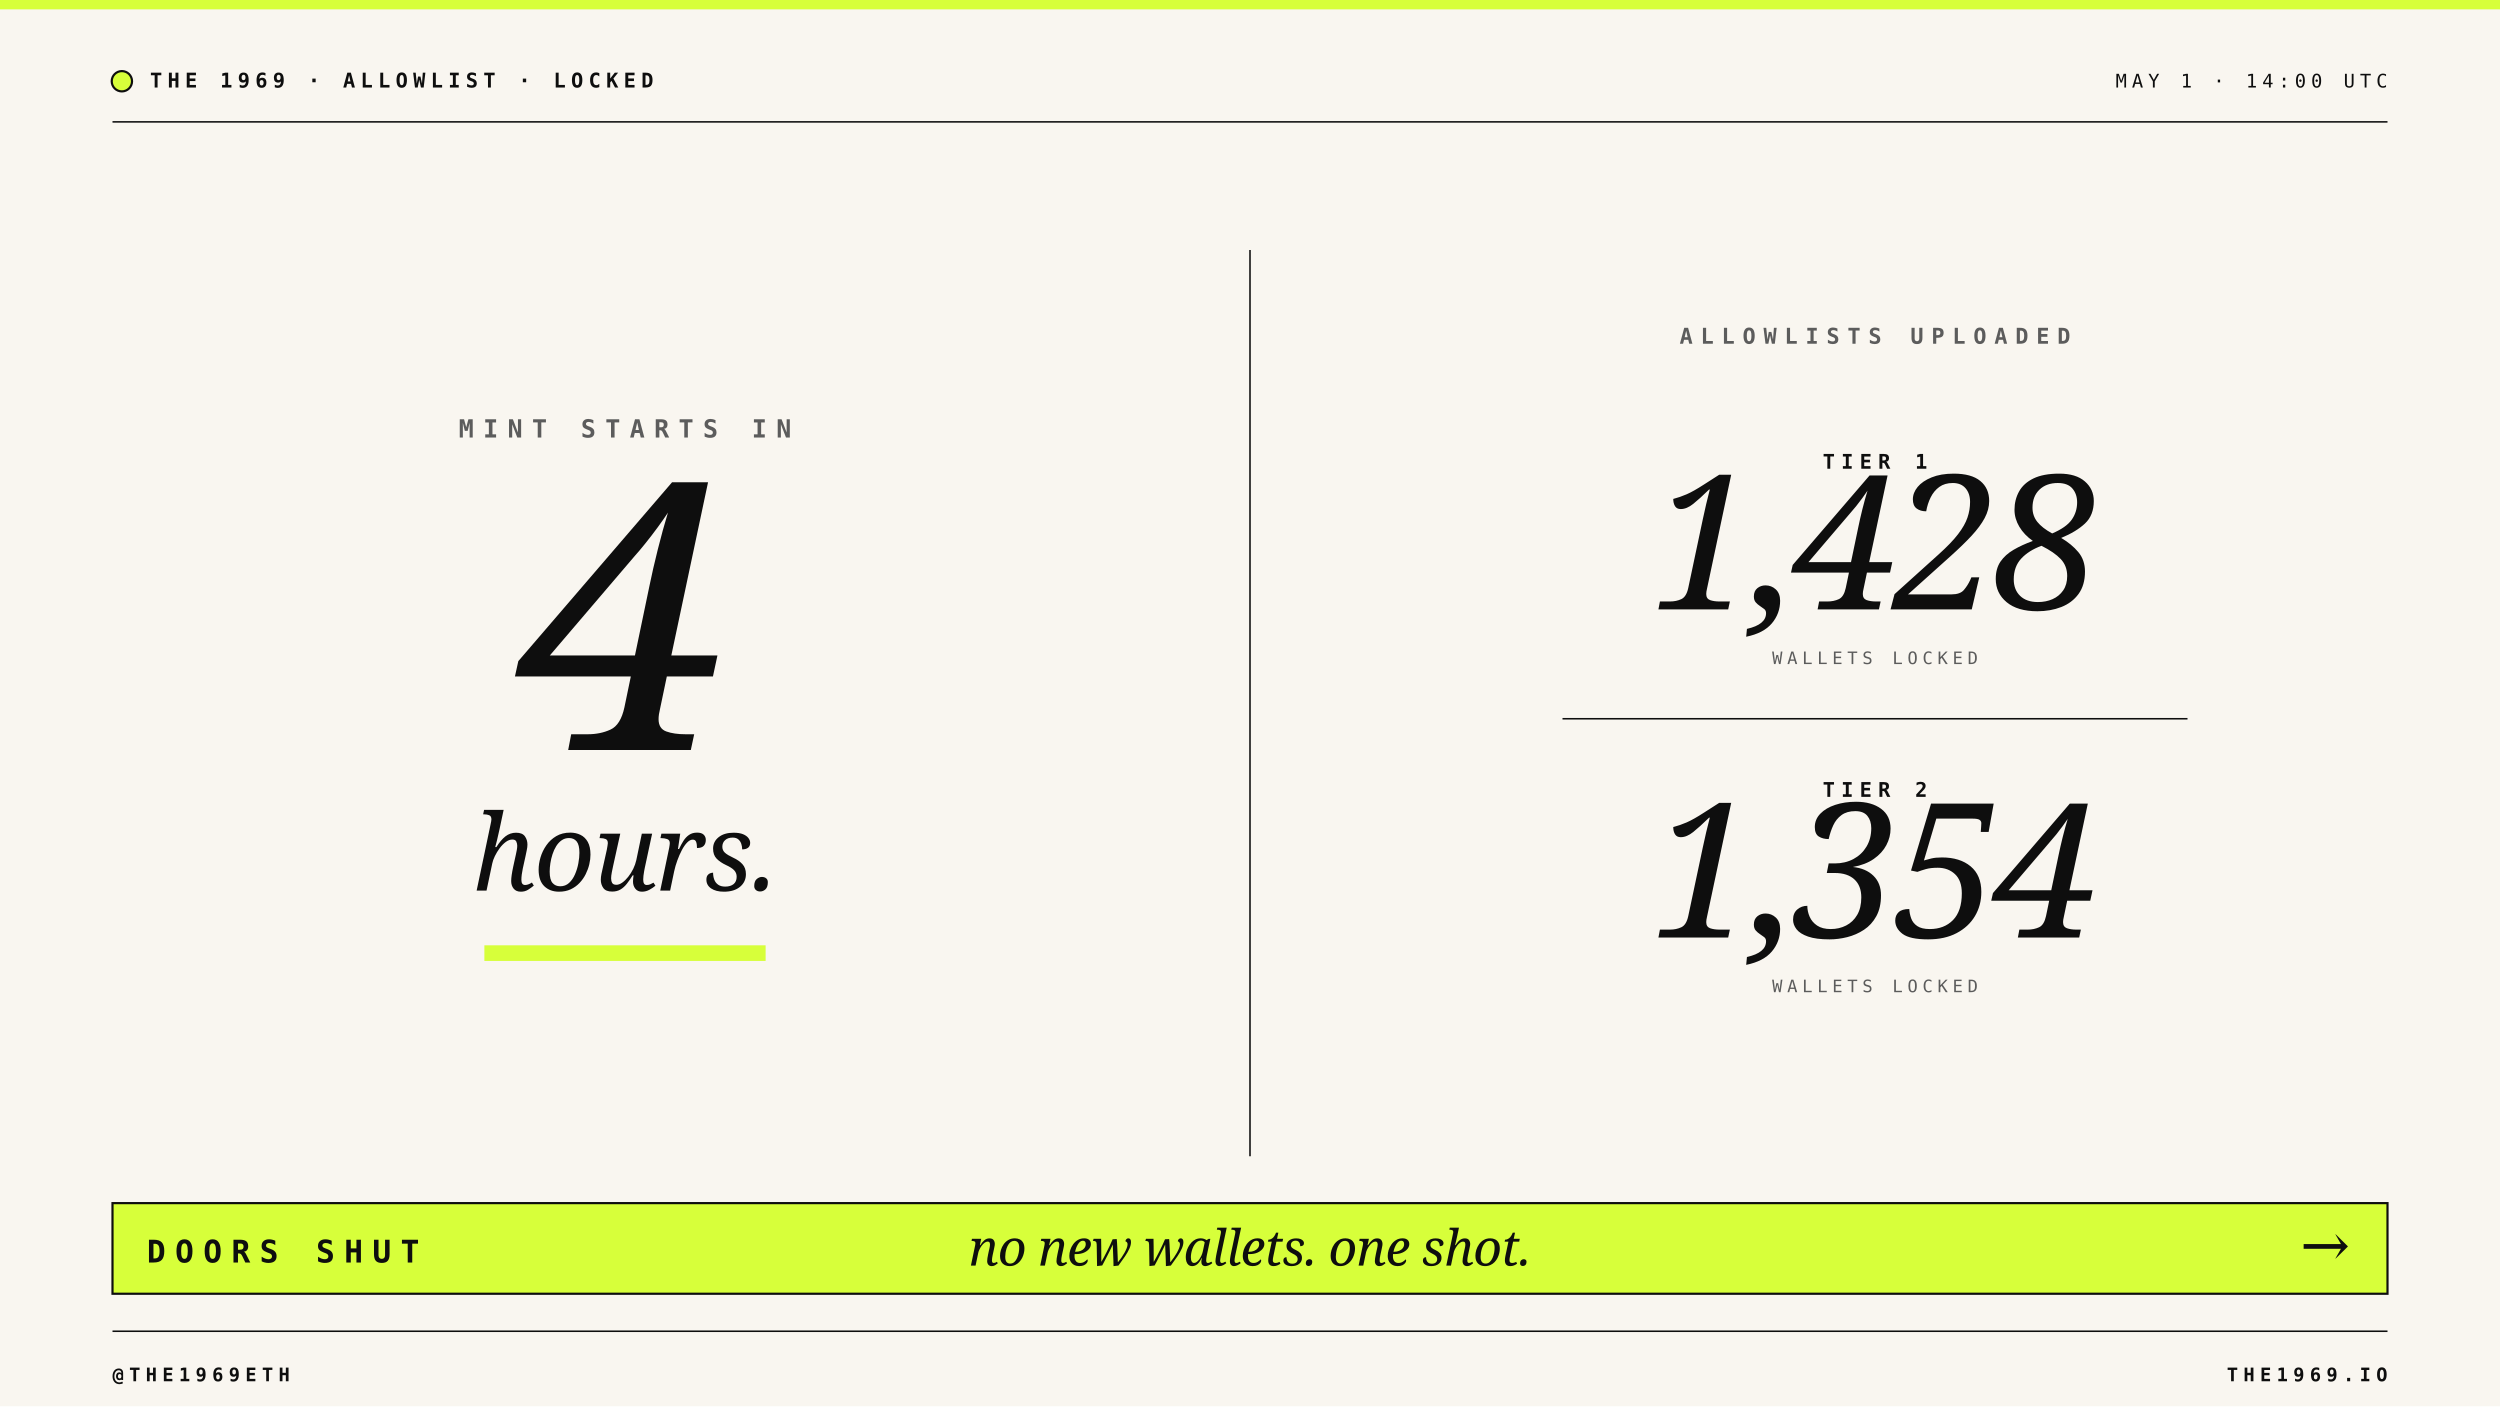
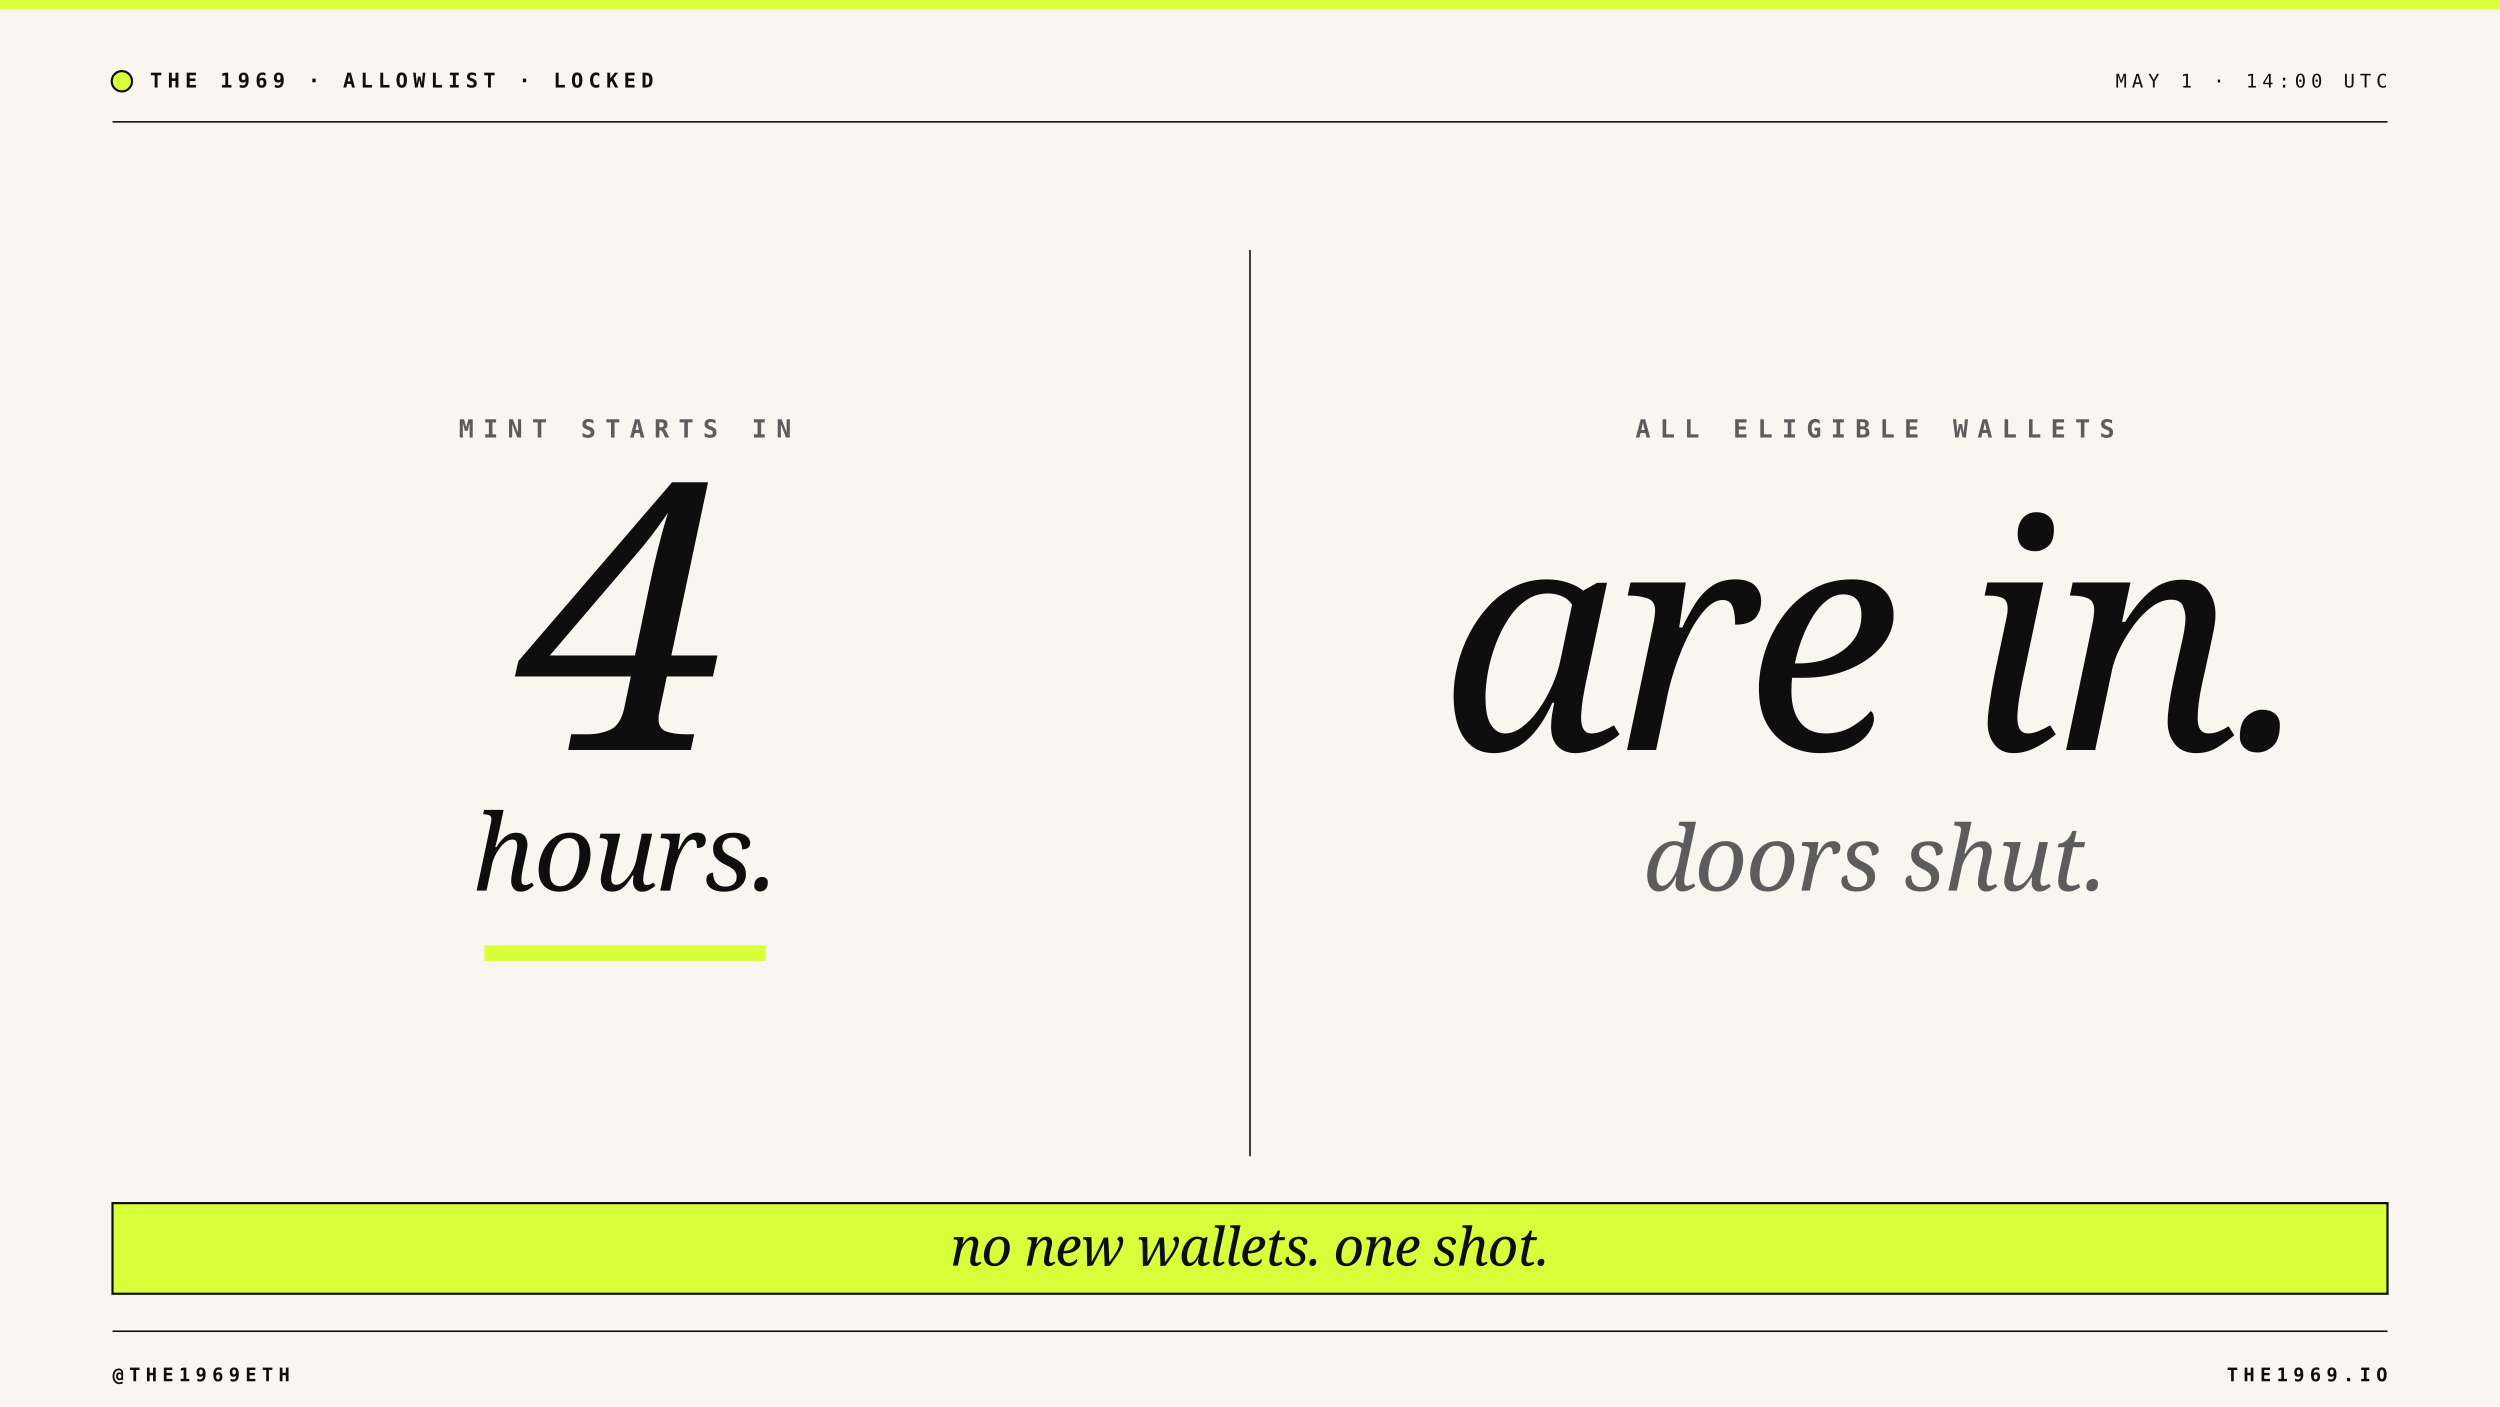
<svg xmlns="http://www.w3.org/2000/svg" viewBox="0 0 1600 900" width="1600" height="900" font-family="Inter, system-ui, sans-serif">
  <rect width="1600" height="900" fill="#F9F6F0" />
  <rect x="0" y="0" width="1600" height="6" fill="#D7FF3A" />
  <line x1="72" y1="78" x2="1528" y2="78" stroke="#0E0E0E" stroke-width="1" />
  <g transform="translate(72, 56)">
    <circle cx="6" cy="-4" r="6.5" fill="#D7FF3A" stroke="#0E0E0E" stroke-width="1.4" />
    <text x="24" y="0" font-family="ui-monospace, 'JetBrains Mono', monospace" font-size="13" font-weight="700" letter-spacing="3.4" fill="#0E0E0E">THE 1969 · ALLOWLIST · LOCKED</text>
  </g>
  <text x="1528" y="56" text-anchor="end" font-family="ui-monospace, 'JetBrains Mono', monospace" font-size="12" letter-spacing="3.2" fill="#0E0E0E">MAY 1 · 14:00 UTC</text>
  <line x1="800" y1="160" x2="800" y2="740" stroke="#0E0E0E" stroke-width="1" />
  <g transform="translate(400, 280)">
    <text x="0" y="0" text-anchor="middle" font-family="ui-monospace, 'JetBrains Mono', monospace" font-size="16" font-weight="700" letter-spacing="6" fill="#5C5C5C">MINT STARTS IN</text>
    <text x="0" y="200" text-anchor="middle" font-family="'Instrument Serif', Georgia, serif" font-style="italic" font-weight="500" font-size="240" fill="#0E0E0E" letter-spacing="-6">4</text>
    <text x="0" y="290" text-anchor="middle" font-family="'Instrument Serif', Georgia, serif" font-style="italic" font-weight="500" font-size="68" fill="#0E0E0E" letter-spacing="-1">hours.</text>
    <line x1="-90" y1="330" x2="90" y2="330" stroke="#D7FF3A" stroke-width="10" />
  </g>
-   <g transform="translate(1200, 220)">
-     <text x="0" y="0" text-anchor="middle" font-family="ui-monospace, 'JetBrains Mono', monospace" font-size="14" font-weight="700" letter-spacing="5" fill="#5C5C5C">ALLOWLISTS UPLOADED</text>
-     <g transform="translate(0, 80)">
-       <text x="0" y="0" text-anchor="middle" font-family="ui-monospace, 'JetBrains Mono', monospace" font-size="13" font-weight="700" letter-spacing="4" fill="#0E0E0E">TIER 1</text>
-       <text x="0" y="90" text-anchor="middle" font-family="'Instrument Serif', Georgia, serif" font-style="italic" font-weight="500" font-size="120" fill="#0E0E0E" letter-spacing="-3">1,428</text>
-       <text x="0" y="125" text-anchor="middle" font-family="ui-monospace, 'JetBrains Mono', monospace" font-size="11" letter-spacing="3" fill="#5C5C5C">WALLETS LOCKED</text>
-     </g>
-     <line x1="-200" y1="240" x2="200" y2="240" stroke="#0E0E0E" stroke-width="1" />
-     <g transform="translate(0, 290)">
-       <text x="0" y="0" text-anchor="middle" font-family="ui-monospace, 'JetBrains Mono', monospace" font-size="13" font-weight="700" letter-spacing="4" fill="#0E0E0E">TIER 2</text>
-       <text x="0" y="90" text-anchor="middle" font-family="'Instrument Serif', Georgia, serif" font-style="italic" font-weight="500" font-size="120" fill="#0E0E0E" letter-spacing="-3">1,354</text>
-       <text x="0" y="125" text-anchor="middle" font-family="ui-monospace, 'JetBrains Mono', monospace" font-size="11" letter-spacing="3" fill="#5C5C5C">WALLETS LOCKED</text>
-     </g>
+   <g transform="translate(1200, 280)">
+     <text x="0" y="0" text-anchor="middle" font-family="ui-monospace, 'JetBrains Mono', monospace" font-size="16" font-weight="700" letter-spacing="6" fill="#5C5C5C">ALL ELIGIBLE WALLETS</text>
+     <text x="0" y="200" text-anchor="middle" font-family="'Instrument Serif', Georgia, serif" font-style="italic" font-weight="500" font-size="200" fill="#0E0E0E" letter-spacing="-5">are in.</text>
+     <text x="0" y="290" text-anchor="middle" font-family="'Instrument Serif', Georgia, serif" font-style="italic" font-weight="500" font-size="58" fill="#5C5C5C" letter-spacing="-0.5">doors shut.</text>
  </g>
  <g transform="translate(72, 770)">
    <rect x="0" y="0" width="1456" height="58" fill="#D7FF3A" stroke="#0E0E0E" stroke-width="1.4" />
-     <text x="22" y="38" font-family="ui-monospace, 'JetBrains Mono', monospace" font-size="20" font-weight="700" letter-spacing="6" fill="#0E0E0E">DOORS SHUT</text>
-     <text x="728" y="40" text-anchor="middle" font-family="'Instrument Serif', Georgia, serif" font-style="italic" font-weight="500" font-size="32" fill="#0E0E0E" letter-spacing="-0.5">no new wallets. one shot.</text>
-     <text x="1432" y="40" text-anchor="end" font-family="'Instrument Serif', Georgia, serif" font-style="italic" font-weight="500" font-size="38" fill="#0E0E0E" letter-spacing="-1">→</text>
+     <text x="728" y="40" text-anchor="middle" font-family="'Instrument Serif', Georgia, serif" font-style="italic" font-weight="500" font-size="34" fill="#0E0E0E" letter-spacing="-0.5">no new wallets. one shot.</text>
  </g>
  <line x1="72" y1="852" x2="1528" y2="852" stroke="#0E0E0E" stroke-width="1" />
  <text x="72" y="884" font-family="ui-monospace, 'JetBrains Mono', monospace" font-size="12" font-weight="700" letter-spacing="3.4" fill="#0E0E0E">@THE1969ETH</text>
  <text x="1528" y="884" text-anchor="end" font-family="ui-monospace, 'JetBrains Mono', monospace" font-size="12" font-weight="700" letter-spacing="3.4" fill="#0E0E0E">THE1969.IO</text>
</svg>
